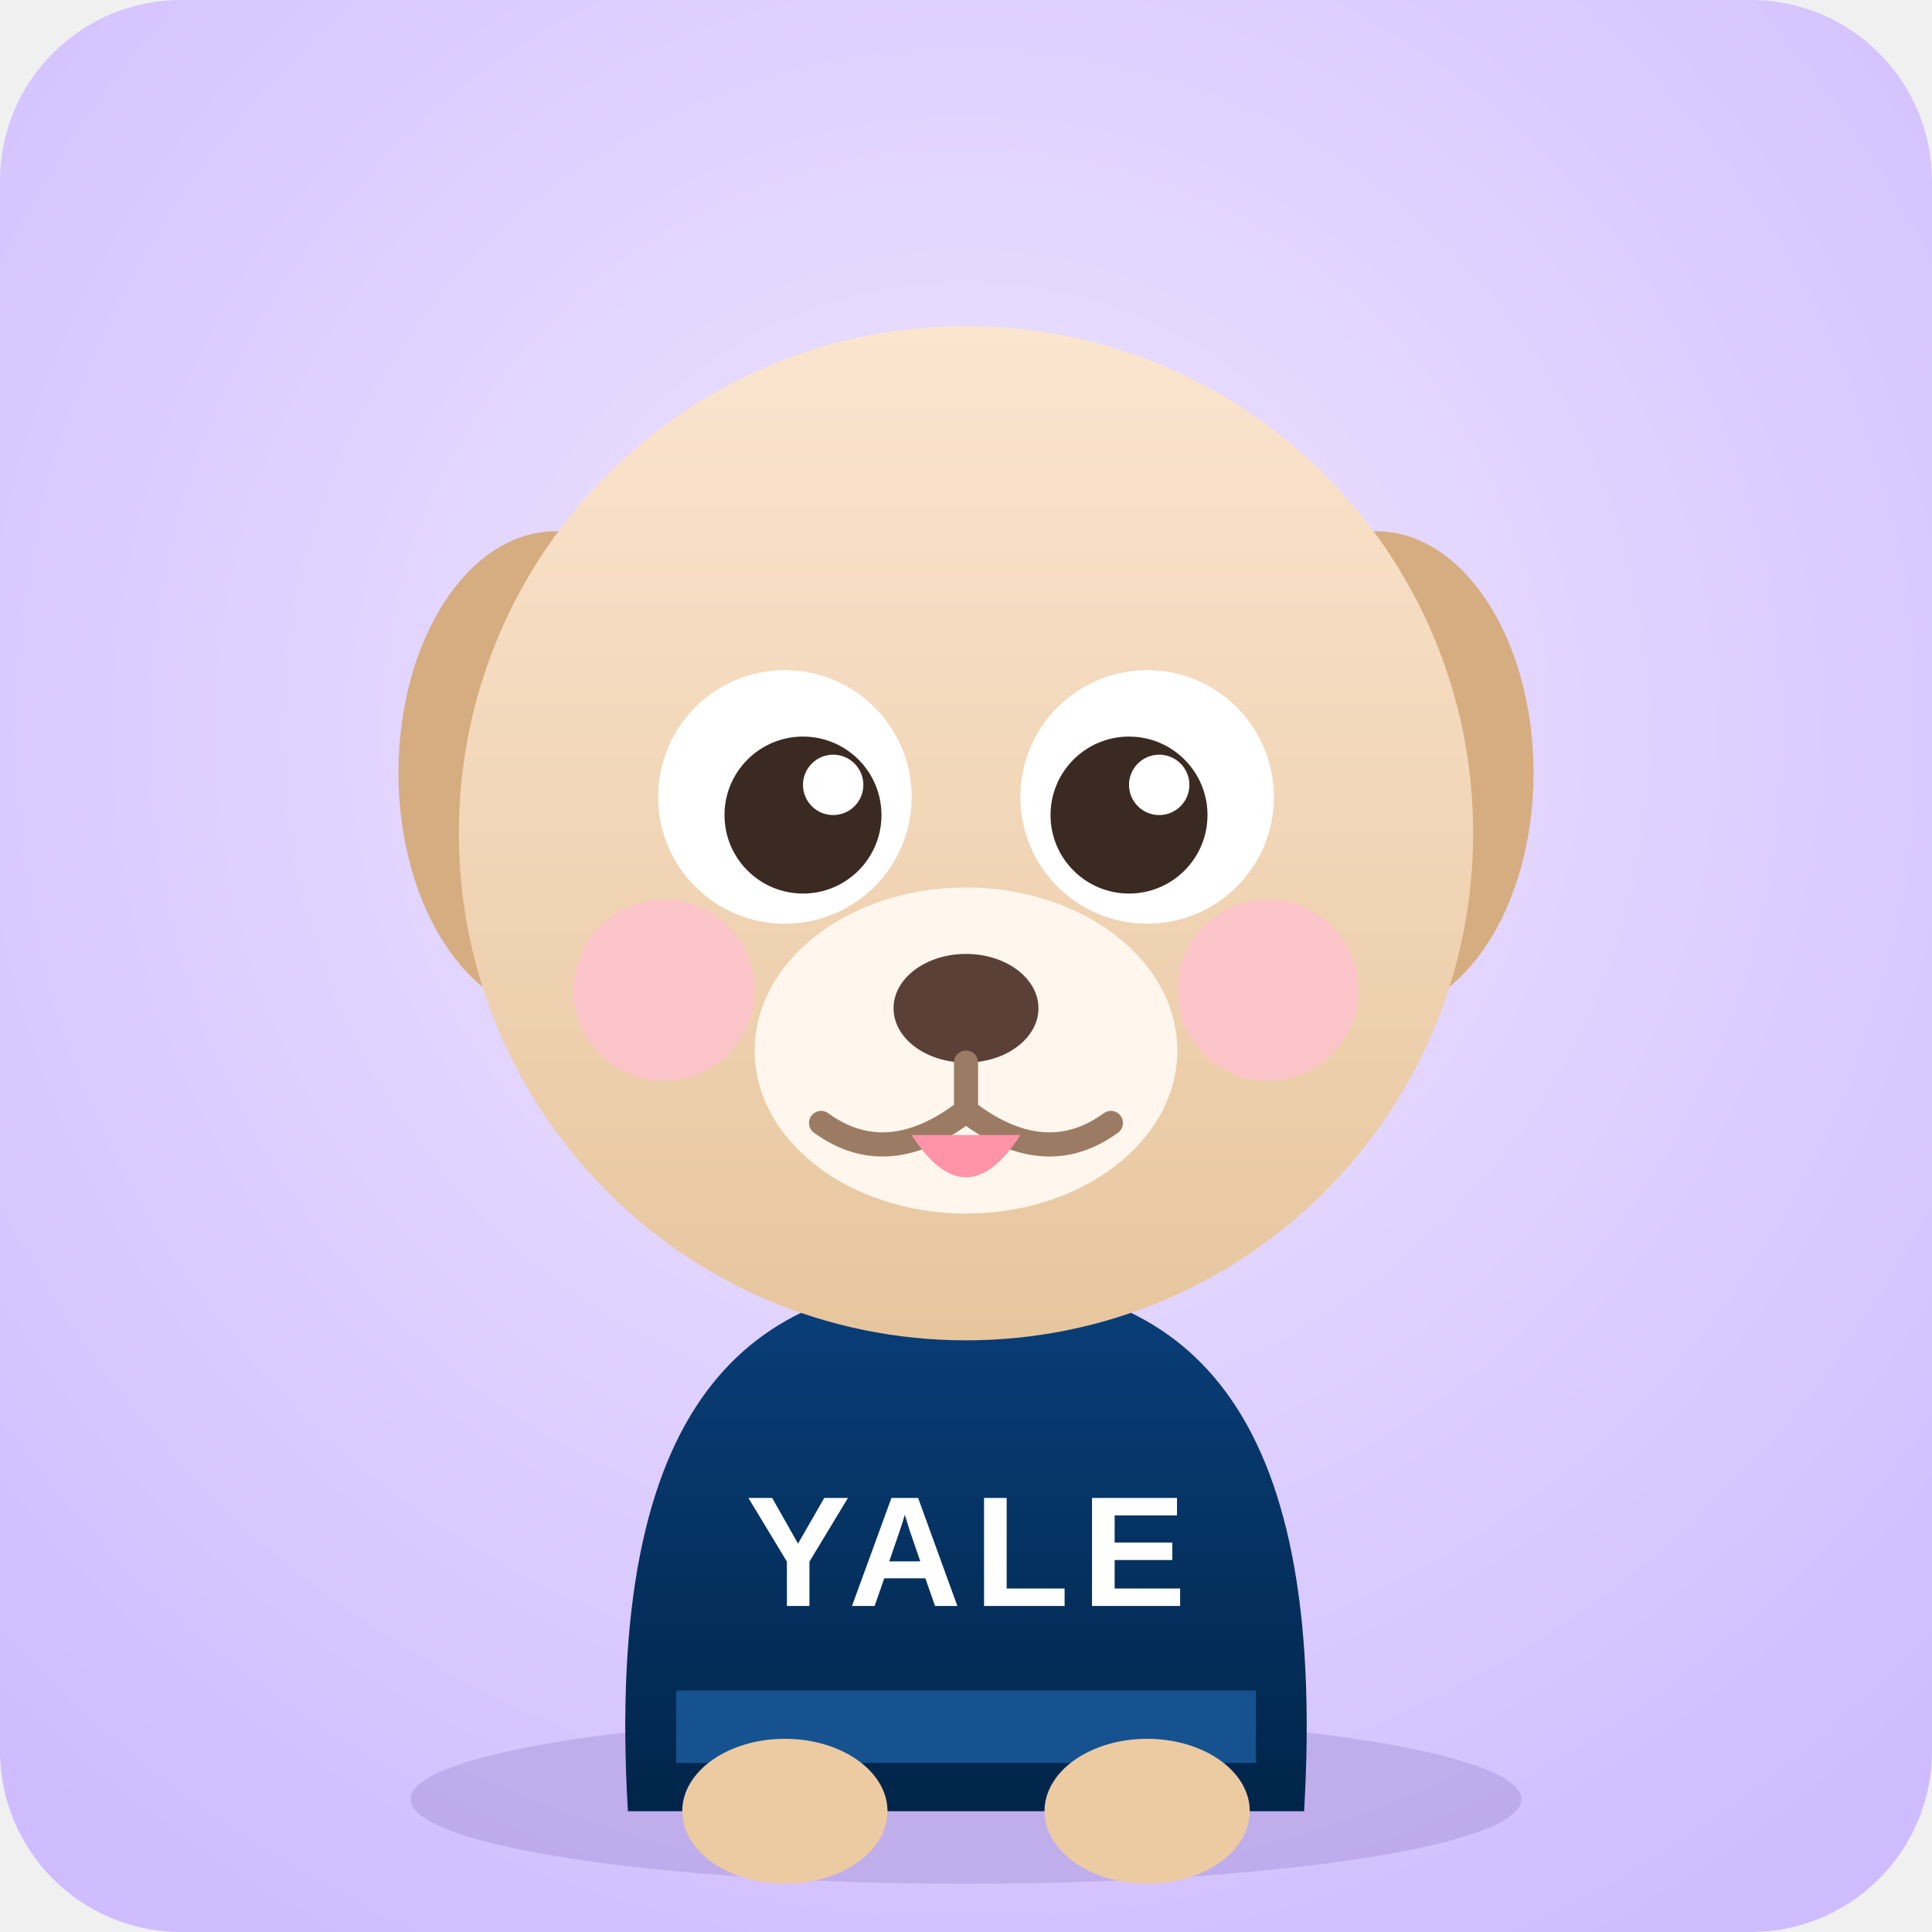
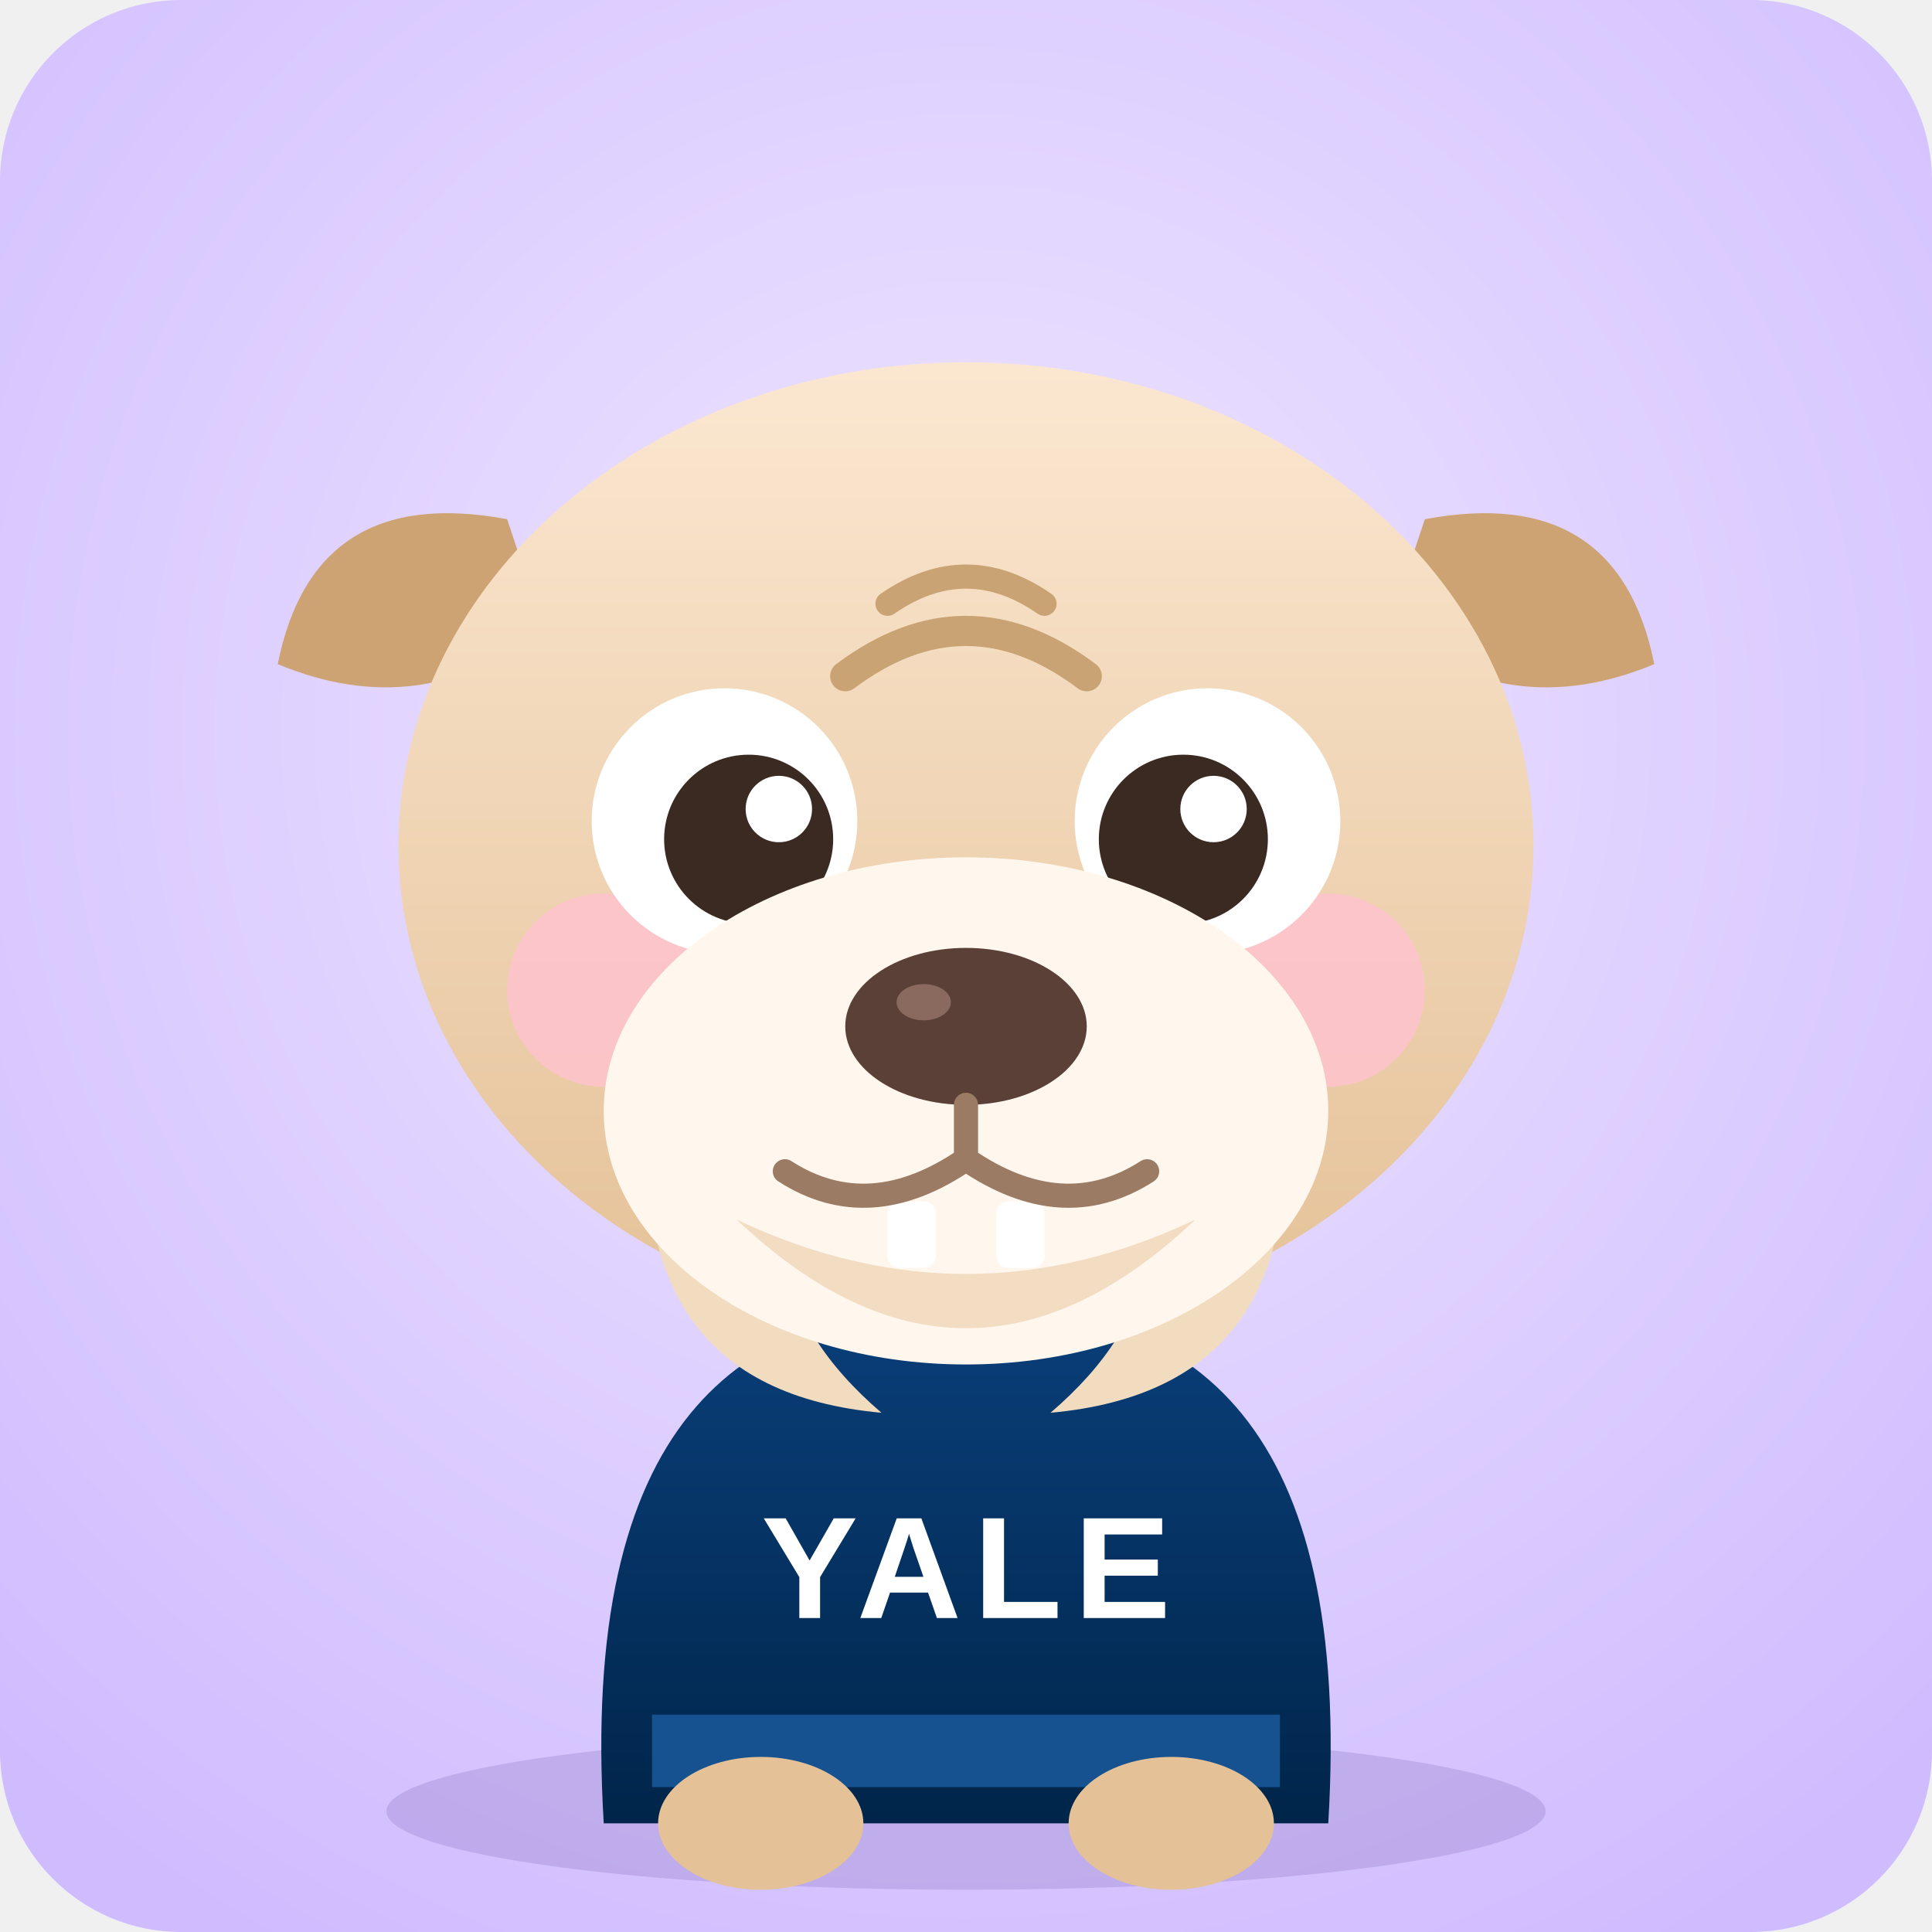
- <svg xmlns="http://www.w3.org/2000/svg" viewBox="0 0 320 320" role="img" aria-label="Cute animated Yale bulldog puppy in a sweater">
+ <svg xmlns="http://www.w3.org/2000/svg" viewBox="0 0 320 320" role="img" aria-label="Cute animated Yale bulldog in a sweater">
  <defs>
    <radialGradient id="a2bg" cx="50%" cy="38%" r="72%">
      <stop offset="0%" stop-color="#efe6ff" />
      <stop offset="100%" stop-color="#cfbcff" />
    </radialGradient>
    <linearGradient id="a2fur" x1="0" y1="0" x2="0" y2="1">
-       <stop offset="0%" stop-color="#fbe5cf" />
-       <stop offset="100%" stop-color="#e7c69e" />
+       <stop offset="0%" stop-color="#fbe7d1" />
+       <stop offset="100%" stop-color="#e4c197" />
    </linearGradient>
    <linearGradient id="a2sw" x1="0" y1="0" x2="0" y2="1">
      <stop offset="0%" stop-color="#0a3f7a" />
      <stop offset="100%" stop-color="#00254a" />
    </linearGradient>
    <style>
-       @keyframes head2 { 0%,100%{transform:rotate(-3deg)} 50%{transform:rotate(3deg)} }
+       @keyframes bob2 { 0%,100%{transform:translateY(0)} 50%{transform:translateY(-6px)} }
      @keyframes blink2 { 0%,88%,100%{transform:scaleY(1)} 94%{transform:scaleY(.08)} }
-       @keyframes earL2 { 0%,100%{transform:rotate(-18deg)} 50%{transform:rotate(-30deg)} }
-       @keyframes earR2 { 0%,100%{transform:rotate(18deg)} 50%{transform:rotate(30deg)} }
-       #head2 { animation: head2 3.6s ease-in-out infinite; transform-box: fill-box; transform-origin: center 86%; }
+       @keyframes earL2 { 0%,100%{transform:rotate(0)} 50%{transform:rotate(-12deg)} }
+       @keyframes earR2 { 0%,100%{transform:rotate(0)} 50%{transform:rotate(12deg)} }
+       #dog2 { animation: bob2 2.8s ease-in-out infinite; transform-box: fill-box; transform-origin: center bottom; }
      #eyes2 { animation: blink2 3.8s ease-in-out infinite; transform-box: fill-box; transform-origin: center; }
-       #earL2 { animation: earL2 3.2s ease-in-out infinite; transform-box: fill-box; transform-origin: 88% 12%; }
-       #earR2 { animation: earR2 3.2s ease-in-out infinite; transform-box: fill-box; transform-origin: 12% 12%; }
+       #earL2 { animation: earL2 3.4s ease-in-out infinite; transform-box: fill-box; transform-origin: 80% 90%; }
+       #earR2 { animation: earR2 3.4s ease-in-out infinite; transform-box: fill-box; transform-origin: 20% 90%; }
    </style>
  </defs>
  <rect width="320" height="320" rx="30" fill="url(#a2bg)" />
-   <ellipse cx="160" cy="298" rx="92" ry="14" fill="#6a4fa0" opacity="0.2" />
-   <path d="M104 300 C100 232 124 212 160 212 C196 212 220 232 216 300 Z" fill="url(#a2sw)" />
-   <rect x="112" y="280" width="96" height="12" fill="#15528f" />
-   <text x="160" y="266" text-anchor="middle" font-family="Arial Black, Arial, sans-serif" font-size="26" font-weight="900" fill="#fff" letter-spacing="2">YALE</text>
-   <ellipse cx="130" cy="300" rx="17" ry="12" fill="#eccba3" />
-   <ellipse cx="190" cy="300" rx="17" ry="12" fill="#eccba3" />
-   <g id="head2">
-     <ellipse id="earL2" cx="92" cy="128" rx="26" ry="40" fill="#d6ad80" />
-     <ellipse id="earR2" cx="228" cy="128" rx="26" ry="40" fill="#d6ad80" />
-     <circle cx="160" cy="138" r="84" fill="url(#a2fur)" />
-     <circle cx="110" cy="164" r="15" fill="#ffc2cf" opacity="0.8" />
-     <circle cx="210" cy="164" r="15" fill="#ffc2cf" opacity="0.8" />
+   <ellipse cx="160" cy="300" rx="96" ry="13" fill="#6a4fa0" opacity="0.2" />
+   <path d="M100 302 C96 236 122 216 160 216 C198 216 224 236 220 302 Z" fill="url(#a2sw)" />
+   <rect x="108" y="284" width="104" height="12" fill="#15528f" />
+   <text x="160" y="268" text-anchor="middle" font-family="Arial Black, Arial, sans-serif" font-size="24" font-weight="900" fill="#fff" letter-spacing="2">YALE</text>
+   <ellipse cx="126" cy="302" rx="17" ry="11" fill="#e4c197" />
+   <ellipse cx="194" cy="302" rx="17" ry="11" fill="#e4c197" />
+   <g id="dog2">
+     <path id="earL2" d="M84 86 q-32 -6 -38 24 q24 10 44 -6 Z" fill="#cda373" />
+     <path id="earR2" d="M236 86 q32 -6 38 24 q-24 10 -44 -6 Z" fill="#cda373" />
+     <ellipse cx="160" cy="140" rx="94" ry="80" fill="url(#a2fur)" />
+     <path d="M140 112 q20 -15 40 0" stroke="#c9a373" stroke-width="5" fill="none" stroke-linecap="round" />
+     <path d="M147 100 q13 -9 26 0" stroke="#c9a373" stroke-width="4" fill="none" stroke-linecap="round" />
+     <circle cx="100" cy="164" r="16" fill="#ffc2cf" opacity="0.8" />
+     <circle cx="220" cy="164" r="16" fill="#ffc2cf" opacity="0.8" />
    <g id="eyes2">
-       <circle cx="130" cy="132" r="21" fill="#fff" />
-       <circle cx="190" cy="132" r="21" fill="#fff" />
-       <circle cx="133" cy="135" r="13" fill="#3a2a22" />
-       <circle cx="187" cy="135" r="13" fill="#3a2a22" />
-       <circle cx="138" cy="130" r="5" fill="#fff" />
-       <circle cx="192" cy="130" r="5" fill="#fff" />
+       <circle cx="120" cy="136" r="22" fill="#fff" />
+       <circle cx="200" cy="136" r="22" fill="#fff" />
+       <circle cx="124" cy="139" r="14" fill="#3a2a22" />
+       <circle cx="196" cy="139" r="14" fill="#3a2a22" />
+       <circle cx="129" cy="134" r="5.5" fill="#fff" />
+       <circle cx="201" cy="134" r="5.5" fill="#fff" />
    </g>
-     <ellipse cx="160" cy="174" rx="35" ry="27" fill="#fff7ee" />
-     <ellipse cx="160" cy="167" rx="12" ry="9" fill="#5b4038" />
-     <path d="M160 176 v8 M160 184 q-13 10 -24 2 M160 184 q13 10 24 2" stroke="#9c7b64" stroke-width="4" fill="none" stroke-linecap="round" />
-     <path d="M151 188 q9 14 18 0 Z" fill="#ff93a8" />
+     <path d="M108 180 q-6 50 38 54 q-28 -24 -8 -54 Z" fill="#f1dcc0" />
+     <path d="M212 180 q6 50 -38 54 q28 -24 8 -54 Z" fill="#f1dcc0" />
+     <ellipse cx="160" cy="184" rx="60" ry="42" fill="#fff7ee" />
+     <path d="M122 202 q38 36 76 0 q-38 18 -76 0 Z" fill="#f3ddc2" />
+     <rect x="147" y="199" width="8" height="11" rx="2" fill="#fff" />
+     <rect x="165" y="199" width="8" height="11" rx="2" fill="#fff" />
+     <ellipse cx="160" cy="170" rx="20" ry="13" fill="#5b4038" />
+     <ellipse cx="153" cy="166" rx="4.5" ry="3" fill="#8a6a5f" />
+     <path d="M160 183 v9 M160 192 q-16 11 -30 2 M160 192 q16 11 30 2" stroke="#9c7b64" stroke-width="4" fill="none" stroke-linecap="round" />
  </g>
</svg>
